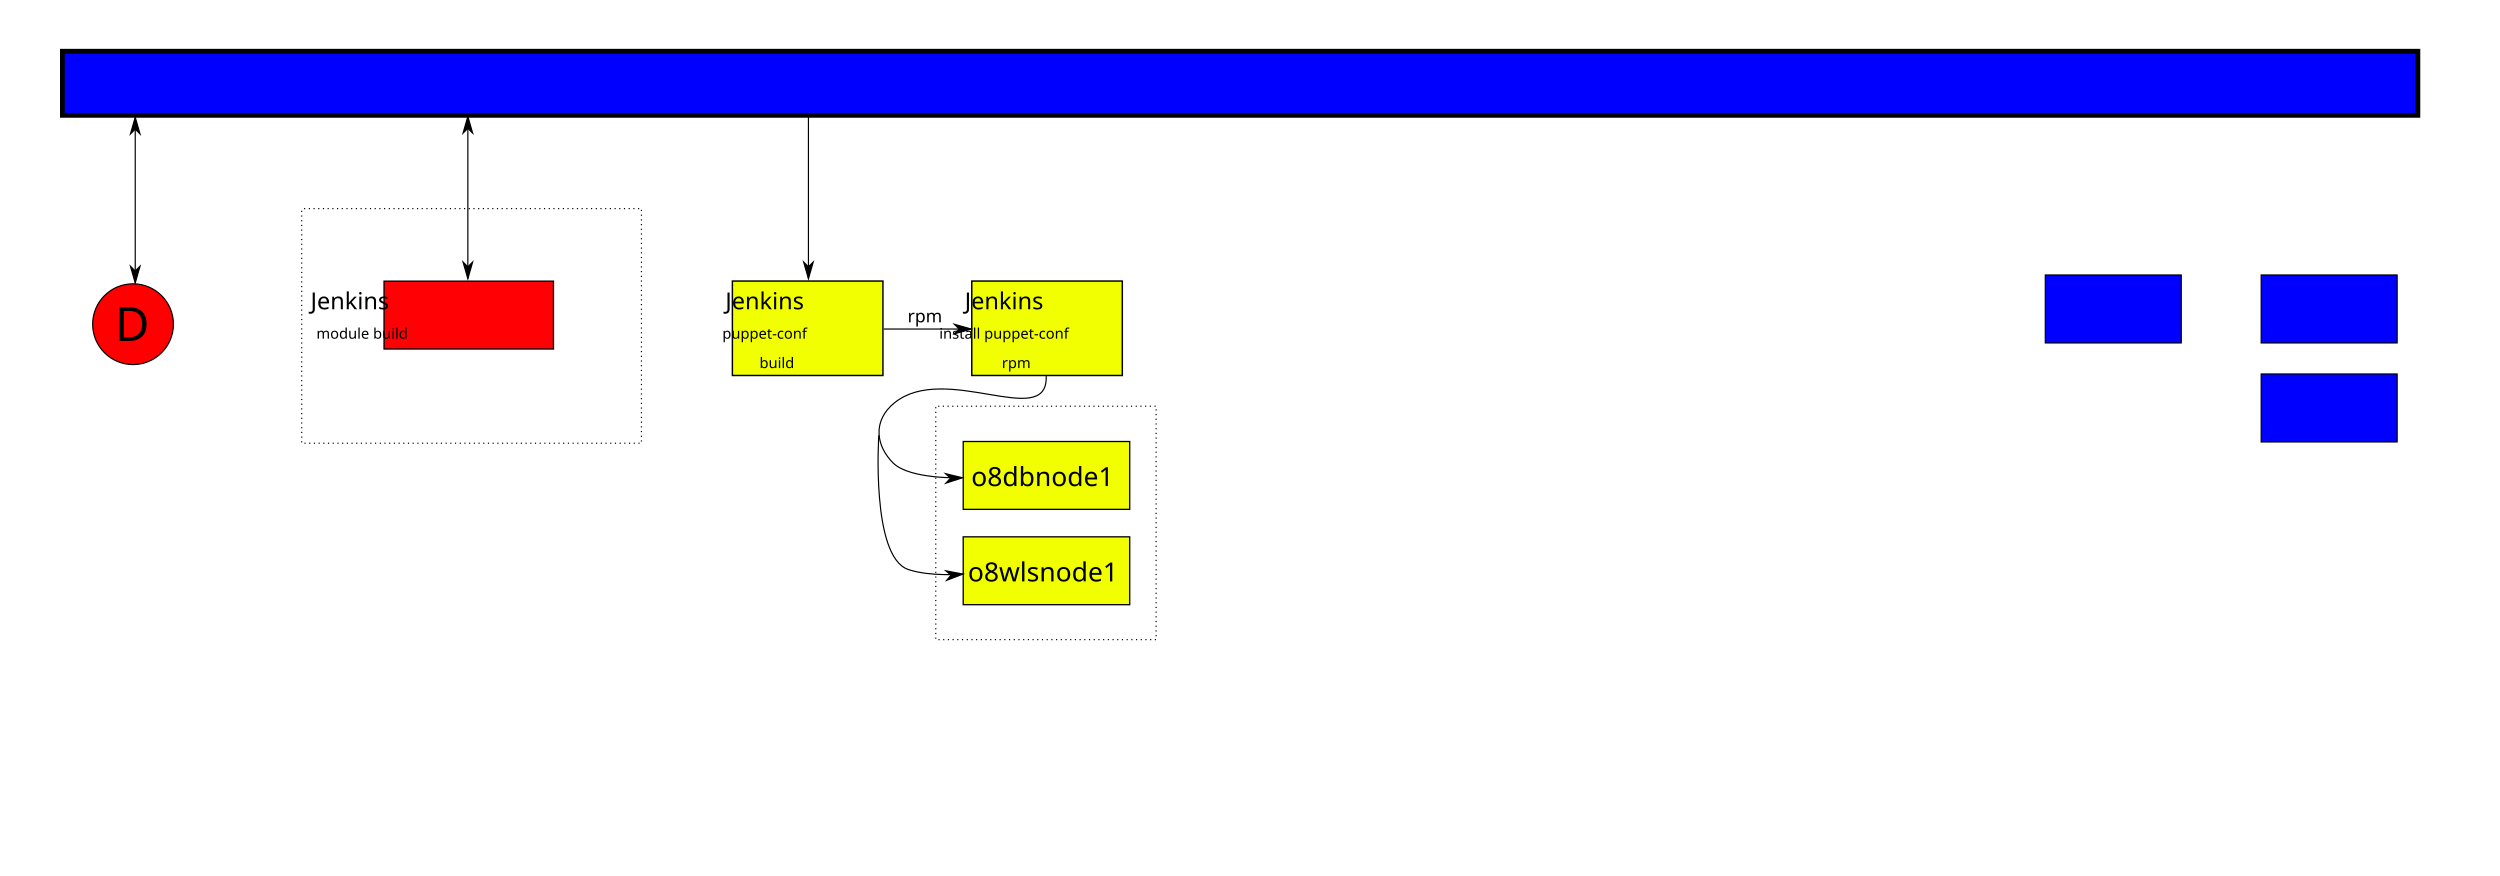
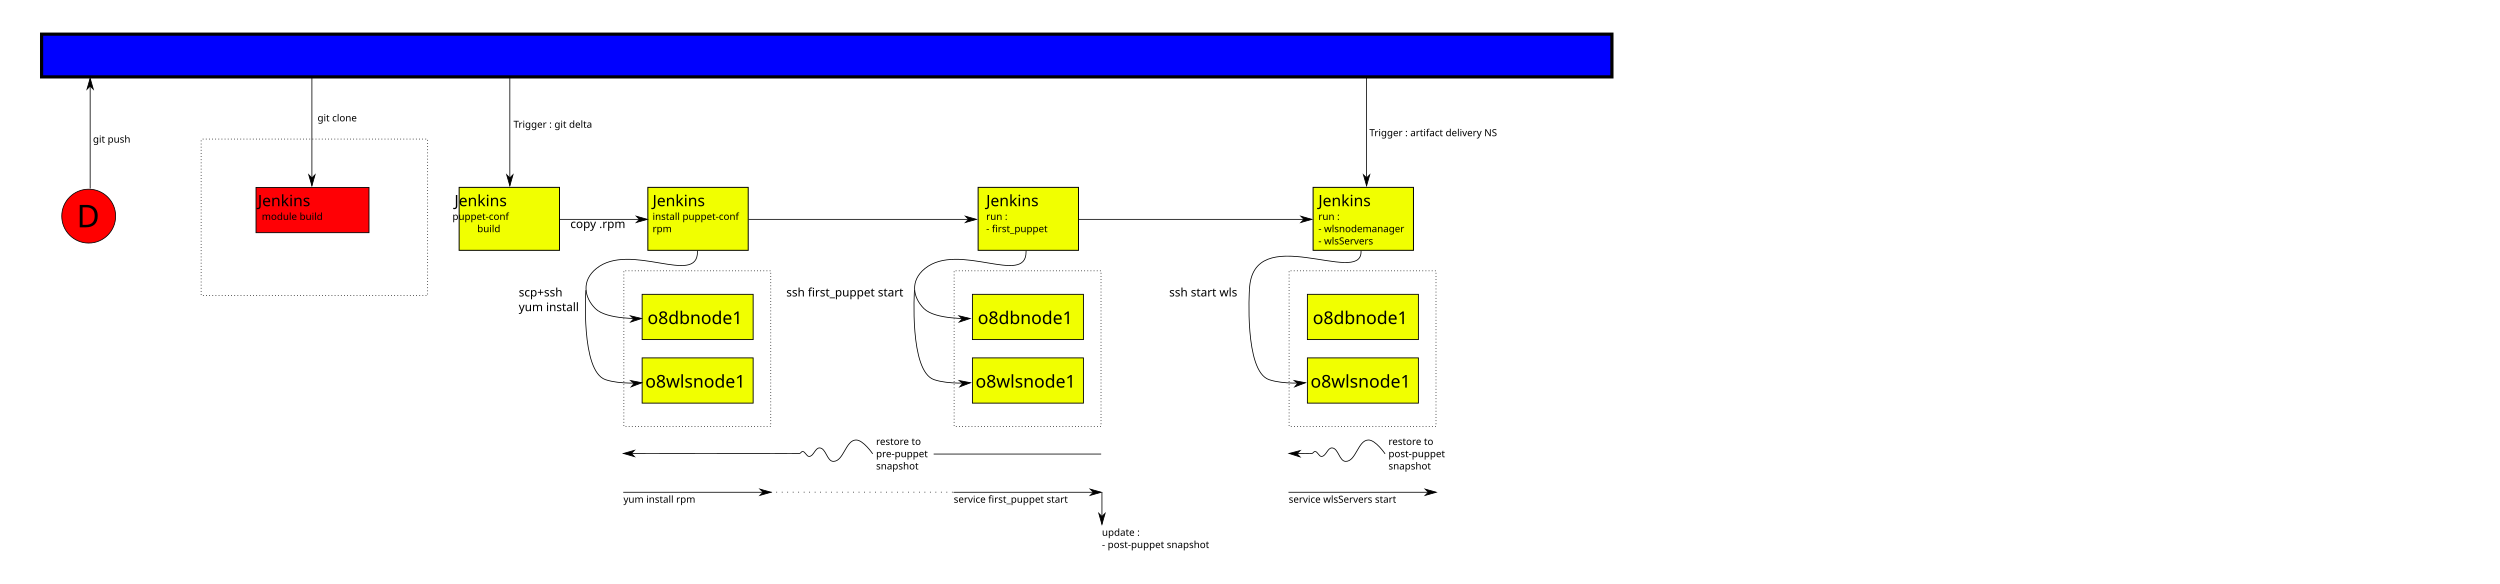
- <svg xmlns="http://www.w3.org/2000/svg" width="600mm" height="210mm" viewBox="0 0 2125.984 744.094" id="svg2" version="1.1">
+ <svg xmlns="http://www.w3.org/2000/svg" width="900mm" height="210mm" viewBox="0 0 3188.976 744.094" id="svg2" version="1.1">
  <defs id="defs4">
-     <marker style="overflow:visible;" id="marker5386" refX="0.0" refY="0.0" orient="auto">
-       <path transform="scale(0.8) rotate(180) translate(12.5,0)" style="fill-rule:evenodd;stroke:#000000;stroke-width:1pt;stroke-opacity:1;fill:#000000;fill-opacity:1" d="M 0.0,0.0 L 5.0,-5.0 L -12.5,0.0 L 5.0,5.0 L 0.0,0.0 z " id="path5388" />
+     <marker style="overflow:visible" id="marker9818" refX="0" refY="0" orient="auto">
+       <path transform="matrix(-0.8,0,0,-0.8,-10,0)" style="fill:#000000;fill-opacity:1;fill-rule:evenodd;stroke:#000000;stroke-width:1pt;stroke-opacity:1" d="M 0,0 5,-5 -12.5,0 5,5 0,0 Z" id="path9820" />
    </marker>
-     <marker orient="auto" refY="0.0" refX="0.0" id="marker5316" style="overflow:visible;">
-       <path id="path5318" d="M 0.0,0.0 L 5.0,-5.0 L -12.5,0.0 L 5.0,5.0 L 0.0,0.0 z " style="fill-rule:evenodd;stroke:#000000;stroke-width:1pt;stroke-opacity:1;fill:#000000;fill-opacity:1" transform="scale(0.8) rotate(180) translate(12.5,0)" />
+     <marker orient="auto" refY="0" refX="0" id="marker9676" style="overflow:visible">
+       <path id="path9678" d="M 0,0 5,-5 -12.5,0 5,5 0,0 Z" style="fill:#000000;fill-opacity:1;fill-rule:evenodd;stroke:#000000;stroke-width:1pt;stroke-opacity:1" transform="matrix(-0.8,0,0,-0.8,-10,0)" />
    </marker>
-     <marker style="overflow:visible;" id="marker5242" refX="0.0" refY="0.0" orient="auto">
-       <path transform="scale(0.8) rotate(180) translate(12.5,0)" style="fill-rule:evenodd;stroke:#000000;stroke-width:1pt;stroke-opacity:1;fill:#000000;fill-opacity:1" d="M 0.0,0.0 L 5.0,-5.0 L -12.5,0.0 L 5.0,5.0 L 0.0,0.0 z " id="path5244" />
+     <marker style="overflow:visible" id="marker9254" refX="0" refY="0" orient="auto">
+       <path transform="matrix(-0.8,0,0,-0.8,-10,0)" style="fill:#000000;fill-opacity:1;fill-rule:evenodd;stroke:#000000;stroke-width:1pt;stroke-opacity:1" d="M 0,0 5,-5 -12.5,0 5,5 0,0 Z" id="path9256" />
    </marker>
-     <marker orient="auto" refY="0.0" refX="0.0" id="marker4640" style="overflow:visible;">
-       <path id="path4642" d="M 0.0,0.0 L 5.0,-5.0 L -12.5,0.0 L 5.0,5.0 L 0.0,0.0 z " style="fill-rule:evenodd;stroke:#000000;stroke-width:1pt;stroke-opacity:1;fill:#000000;fill-opacity:1" transform="scale(0.8) rotate(180) translate(12.5,0)" />
+     <marker style="overflow:visible" id="marker8540" refX="0" refY="0" orient="auto">
+       <path transform="matrix(-0.8,0,0,-0.8,-10,0)" style="fill:#000000;fill-opacity:1;fill-rule:evenodd;stroke:#000000;stroke-width:1pt;stroke-opacity:1" d="M 0,0 5,-5 -12.5,0 5,5 0,0 Z" id="path8542" />
    </marker>
-     <marker orient="auto" refY="0.0" refX="0.0" id="marker4600" style="overflow:visible">
-       <path id="path4602" d="M 0.0,0.0 L 5.0,-5.0 L -12.5,0.0 L 5.0,5.0 L 0.0,0.0 z " style="fill-rule:evenodd;stroke:#000000;stroke-width:1pt;stroke-opacity:1;fill:#000000;fill-opacity:1" transform="scale(0.8) translate(12.5,0)" />
+     <marker orient="auto" refY="0" refX="0" id="marker8330" style="overflow:visible">
+       <path id="path8332" d="M 0,0 5,-5 -12.5,0 5,5 0,0 Z" style="fill:#000000;fill-opacity:1;fill-rule:evenodd;stroke:#000000;stroke-width:1pt;stroke-opacity:1" transform="matrix(0.8,0,0,0.8,10,0)" />
    </marker>
-     <marker style="overflow:visible" id="marker4522" refX="0.0" refY="0.0" orient="auto">
-       <path transform="scale(0.8) translate(12.5,0)" style="fill-rule:evenodd;stroke:#000000;stroke-width:1pt;stroke-opacity:1;fill:#000000;fill-opacity:1" d="M 0.0,0.0 L 5.0,-5.0 L -12.5,0.0 L 5.0,5.0 L 0.0,0.0 z " id="path4524" />
+     <marker orient="auto" refY="0" refX="0" id="marker7606" style="overflow:visible">
+       <path id="path7608" d="M 0,0 5,-5 -12.5,0 5,5 0,0 Z" style="fill:#000000;fill-opacity:1;fill-rule:evenodd;stroke:#000000;stroke-width:1pt;stroke-opacity:1" transform="matrix(-0.8,0,0,-0.8,-10,0)" />
    </marker>
-     <marker style="overflow:visible;" id="marker4482" refX="0.0" refY="0.0" orient="auto">
-       <path transform="scale(0.8) rotate(180) translate(12.5,0)" style="fill-rule:evenodd;stroke:#000000;stroke-width:1pt;stroke-opacity:1;fill:#000000;fill-opacity:1" d="M 0.0,0.0 L 5.0,-5.0 L -12.5,0.0 L 5.0,5.0 L 0.0,0.0 z " id="path4484" />
+     <marker orient="auto" refY="0" refX="0" id="marker7190" style="overflow:visible">
+       <path id="path7192" d="M 0,0 5,-5 -12.5,0 5,5 0,0 Z" style="fill:#000000;fill-opacity:1;fill-rule:evenodd;stroke:#000000;stroke-width:1pt;stroke-opacity:1" transform="matrix(-0.8,0,0,-0.8,-10,0)" />
    </marker>
-     <marker orient="auto" refY="0.0" refX="0.0" id="Arrow1Lend" style="overflow:visible;">
-       <path id="path4169" d="M 0.0,0.0 L 5.0,-5.0 L -12.5,0.0 L 5.0,5.0 L 0.0,0.0 z " style="fill-rule:evenodd;stroke:#000000;stroke-width:1pt;stroke-opacity:1;fill:#000000;fill-opacity:1" transform="scale(0.8) rotate(180) translate(12.5,0)" />
+     <marker orient="auto" refY="0" refX="0" id="marker6250" style="overflow:visible">
+       <path id="path6252" d="M 0,0 5,-5 -12.5,0 5,5 0,0 Z" style="fill:#000000;fill-opacity:1;fill-rule:evenodd;stroke:#000000;stroke-width:1pt;stroke-opacity:1" transform="matrix(-0.8,0,0,-0.8,-10,0)" />
    </marker>
-     <marker orient="auto" refY="0.0" refX="0.0" id="Arrow1Lstart" style="overflow:visible">
-       <path id="path4166" d="M 0.0,0.0 L 5.0,-5.0 L -12.5,0.0 L 5.0,5.0 L 0.0,0.0 z " style="fill-rule:evenodd;stroke:#000000;stroke-width:1pt;stroke-opacity:1;fill:#000000;fill-opacity:1" transform="scale(0.8) translate(12.5,0)" />
+     <marker style="overflow:visible" id="marker6026" refX="0" refY="0" orient="auto">
+       <path transform="matrix(0.8,0,0,0.8,10,0)" style="fill:#000000;fill-opacity:1;fill-rule:evenodd;stroke:#000000;stroke-width:1pt;stroke-opacity:1" d="M 0,0 5,-5 -12.5,0 5,5 0,0 Z" id="path6028" />
+     </marker>
+     <marker style="overflow:visible" id="marker5758" refX="0" refY="0" orient="auto">
+       <path transform="matrix(-0.8,0,0,-0.8,-10,0)" style="fill:#000000;fill-opacity:1;fill-rule:evenodd;stroke:#000000;stroke-width:1pt;stroke-opacity:1" d="M 0,0 5,-5 -12.5,0 5,5 0,0 Z" id="path5760" />
+     </marker>
+     <marker orient="auto" refY="0" refX="0" id="marker5610" style="overflow:visible">
+       <path id="path5612" d="M 0,0 5,-5 -12.5,0 5,5 0,0 Z" style="fill:#000000;fill-opacity:1;fill-rule:evenodd;stroke:#000000;stroke-width:1pt;stroke-opacity:1" transform="matrix(-0.8,0,0,-0.8,-10,0)" />
+     </marker>
+     <marker style="overflow:visible" id="marker5496" refX="0" refY="0" orient="auto">
+       <path transform="matrix(0.8,0,0,0.8,10,0)" style="fill:#000000;fill-opacity:1;fill-rule:evenodd;stroke:#000000;stroke-width:1pt;stroke-opacity:1" d="M 0,0 5,-5 -12.5,0 5,5 0,0 Z" id="path5498" />
+     </marker>
+     <marker style="overflow:visible" id="marker5386" refX="0" refY="0" orient="auto">
+       <path transform="matrix(-0.8,0,0,-0.8,-10,0)" style="fill:#000000;fill-opacity:1;fill-rule:evenodd;stroke:#000000;stroke-width:1pt;stroke-opacity:1" d="M 0,0 5,-5 -12.5,0 5,5 0,0 Z" id="path5388" />
+     </marker>
+     <marker orient="auto" refY="0" refX="0" id="marker5316" style="overflow:visible">
+       <path id="path5318" d="M 0,0 5,-5 -12.5,0 5,5 0,0 Z" style="fill:#000000;fill-opacity:1;fill-rule:evenodd;stroke:#000000;stroke-width:1pt;stroke-opacity:1" transform="matrix(-0.8,0,0,-0.8,-10,0)" />
+     </marker>
+     <marker style="overflow:visible" id="marker5242" refX="0" refY="0" orient="auto">
+       <path transform="matrix(-0.8,0,0,-0.8,-10,0)" style="fill:#000000;fill-opacity:1;fill-rule:evenodd;stroke:#000000;stroke-width:1pt;stroke-opacity:1" d="M 0,0 5,-5 -12.5,0 5,5 0,0 Z" id="path5244" />
+     </marker>
+     <marker orient="auto" refY="0" refX="0" id="marker4640" style="overflow:visible">
+       <path id="path4642" d="M 0,0 5,-5 -12.5,0 5,5 0,0 Z" style="fill:#000000;fill-opacity:1;fill-rule:evenodd;stroke:#000000;stroke-width:1pt;stroke-opacity:1" transform="matrix(-0.8,0,0,-0.8,-10,0)" />
+     </marker>
+     <marker orient="auto" refY="0" refX="0" id="marker4600" style="overflow:visible">
+       <path id="path4602" d="M 0,0 5,-5 -12.5,0 5,5 0,0 Z" style="fill:#000000;fill-opacity:1;fill-rule:evenodd;stroke:#000000;stroke-width:1pt;stroke-opacity:1" transform="matrix(0.8,0,0,0.8,10,0)" />
+     </marker>
+     <marker style="overflow:visible" id="marker4482" refX="0" refY="0" orient="auto">
+       <path transform="matrix(-0.8,0,0,-0.8,-10,0)" style="fill:#000000;fill-opacity:1;fill-rule:evenodd;stroke:#000000;stroke-width:1pt;stroke-opacity:1" d="M 0,0 5,-5 -12.5,0 5,5 0,0 Z" id="path4484" />
+     </marker>
+     <marker orient="auto" refY="0" refX="0" id="Arrow1Lend" style="overflow:visible">
+       <path id="path4169" d="M 0,0 5,-5 -12.5,0 5,5 0,0 Z" style="fill:#000000;fill-opacity:1;fill-rule:evenodd;stroke:#000000;stroke-width:1pt;stroke-opacity:1" transform="matrix(-0.8,0,0,-0.8,-10,0)" />
    </marker>
  </defs>
  <g id="layer1" transform="translate(0,-308.2677)">
-     <rect style="opacity:1;fill:#f1ff00;fill-opacity:0;stroke:#000000;stroke-opacity:1;stroke-width:1;stroke-miterlimit:4;stroke-dasharray:1,3;stroke-dashoffset:10" id="rect4980" width="288.904" height="199.505" x="256.579" y="485.667" />
+     <rect style="opacity:1;fill:#f1ff00;fill-opacity:0;stroke:#000000;stroke-width:1;stroke-miterlimit:4;stroke-dasharray:1, 3;stroke-dashoffset:10;stroke-opacity:1" id="rect4980" width="288.904" height="199.505" x="256.579" y="485.667" />
    <rect style="fill:#0000ff;fill-rule:evenodd;stroke:#000000;stroke-width:4.058px;stroke-linecap:butt;stroke-linejoin:miter;stroke-opacity:1" id="rect3336" width="2003.105" height="54.52" x="53.047" y="351.835" />
    <rect y="547.356" x="326.587" height="57.702" width="144.09" id="rect3338" style="opacity:1;fill:#ff0005;fill-opacity:1;fill-rule:evenodd;stroke:#000000;stroke-width:1.12px;stroke-linecap:butt;stroke-linejoin:miter;stroke-opacity:1" />
-     <rect style="fill:#f1ff00;fill-opacity:1;fill-rule:evenodd;stroke:#000000;stroke-width:1.245px;stroke-linecap:butt;stroke-linejoin:miter;stroke-opacity:1" id="rect3340" width="128.02" height="80.305" x="622.818" y="547.275" />
+     <rect style="fill:#f1ff00;fill-opacity:1;fill-rule:evenodd;stroke:#000000;stroke-width:1.245px;stroke-linecap:butt;stroke-linejoin:miter;stroke-opacity:1" id="rect3340" width="128.02" height="80.305" x="585.675" y="547.275" />
    <rect y="683.716" x="819.105" height="57.711" width="141.6" id="rect3342" style="fill:#f1ff00;fill-opacity:1;fill-rule:evenodd;stroke:#000000;stroke-width:1.11px;stroke-linecap:butt;stroke-linejoin:miter;stroke-opacity:1" />
    <circle style="fill:#ff0000;fill-rule:evenodd;stroke:#000000;stroke-width:1px;stroke-linecap:butt;stroke-linejoin:miter;stroke-opacity:1" id="path3352" cx="113.137" cy="583.966" r="34.345" />
    <text xml:space="preserve" style="font-style:normal;font-weight:normal;font-size:40px;line-height:125%;font-family:sans-serif;letter-spacing:0px;word-spacing:0px;fill:#000000;fill-opacity:1;stroke:none;stroke-width:1px;stroke-linecap:butt;stroke-linejoin:miter;stroke-opacity:1" x="97.857" y="598.209" id="text3350">
      <tspan id="tspan3352" x="97.857" y="598.209">D</tspan>
    </text>
-     <rect style="fill:#0000ff;fill-rule:evenodd;stroke:#000000;stroke-width:1.004px;stroke-linecap:butt;stroke-linejoin:miter;stroke-opacity:1" id="rect4154" width="115.634" height="57.817" x="1739.286" y="542.103" />
-     <rect y="542.103" x="1922.881" height="57.817" width="115.634" id="rect4156" style="fill:#0000ff;fill-rule:evenodd;stroke:#000000;stroke-width:1.004px;stroke-linecap:butt;stroke-linejoin:miter;stroke-opacity:1" />
-     <rect style="fill:#0000ff;fill-rule:evenodd;stroke:#000000;stroke-width:1.004px;stroke-linecap:butt;stroke-linejoin:miter;stroke-opacity:1" id="rect4158" width="115.634" height="57.817" x="1922.881" y="626.293" />
-     <path style="fill:none;fill-rule:evenodd;stroke:#000000;stroke-width:1px;stroke-linecap:butt;stroke-linejoin:miter;stroke-opacity:1;marker-start:url(#Arrow1Lstart);marker-end:url(#Arrow1Lend)" d="m 115,548.791 0,-140.714" id="path4160" />
-     <path style="fill:none;fill-rule:evenodd;stroke:#000000;stroke-width:1px;stroke-linecap:butt;stroke-linejoin:miter;stroke-opacity:1;marker-start:url(#marker4522);marker-end:url(#marker4482)" d="m 397.857,407.362 0,137.857" id="path4474" />
+     <path style="fill:none;fill-rule:evenodd;stroke:#000000;stroke-width:1px;stroke-linecap:butt;stroke-linejoin:miter;stroke-opacity:1;marker-start:;marker-end:url(#Arrow1Lend)" d="m 115,548.791 0,-140.714" id="path4160" />
+     <path style="fill:none;fill-rule:evenodd;stroke:#000000;stroke-width:1px;stroke-linecap:butt;stroke-linejoin:miter;stroke-opacity:1;marker-start:;marker-end:url(#marker4482)" d="m 397.857,407.362 0,137.857" id="path4474" />
    <text xml:space="preserve" style="font-style:normal;font-weight:normal;font-size:40px;line-height:125%;font-family:sans-serif;letter-spacing:0px;word-spacing:0px;fill:#000000;fill-opacity:1;stroke:none;stroke-width:1px;stroke-linecap:butt;stroke-linejoin:miter;stroke-opacity:1" x="398.792" y="571.291" id="text4580">
-       <tspan id="tspan4582" x="333.929" y="571.291" style="font-size:20px;text-anchor:middle;text-align:center">Jenkins</tspan>
-       <tspan x="333.929" y="596.291" id="tspan4584" style="font-size:12.5px;text-anchor:middle;text-align:center">module build</tspan>
+       <tspan id="tspan4582" x="398.792" y="571.291" style="font-size:20px;text-align:center;text-anchor:middle">Jenkins</tspan>
+       <tspan x="398.792" y="588.815" id="tspan4584" style="font-size:12.5px;text-align:center;text-anchor:middle">module build</tspan>
    </text>
-     <path id="path4598" d="m 687.487,407.362 0,137.857" style="fill:none;fill-rule:evenodd;stroke:#000000;stroke-width:1px;stroke-linecap:butt;stroke-linejoin:miter;stroke-opacity:1;marker-end:url(#marker4640)" />
-     <text id="text4974" y="571.291" x="686.649" style="font-style:normal;font-weight:normal;font-size:40px;line-height:125%;font-family:sans-serif;letter-spacing:0px;word-spacing:0px;fill:#000000;fill-opacity:1;stroke:none;stroke-width:1px;stroke-linecap:butt;stroke-linejoin:miter;stroke-opacity:1" xml:space="preserve">
-       <tspan style="font-size:20px;text-align:center;text-anchor:middle" y="571.291" x="686.649" id="tspan4976">Jenkins</tspan>
-       <tspan style="font-size:12.5px;text-align:center;text-anchor:middle" id="tspan4978" y="596.291" x="686.649">puppet-conf</tspan>
-       <tspan style="font-size:12.5px;text-align:center;text-anchor:middle" y="621.291" x="686.649" id="tspan5012">build</tspan>
+     <path id="path4598" d="m 650.345,407.362 0,137.857" style="fill:none;fill-rule:evenodd;stroke:#000000;stroke-width:1px;stroke-linecap:butt;stroke-linejoin:miter;stroke-opacity:1;marker-end:url(#marker4640)" />
+     <text id="text4974" y="571.291" x="649.506" style="font-style:normal;font-weight:normal;font-size:40px;line-height:125%;font-family:sans-serif;letter-spacing:0px;word-spacing:0px;fill:#000000;fill-opacity:1;stroke:none;stroke-width:1px;stroke-linecap:butt;stroke-linejoin:miter;stroke-opacity:1" xml:space="preserve">
+       <tspan style="font-size:20px;text-align:center;text-anchor:middle" y="571.291" x="649.506" id="tspan4976">Jenkins</tspan>
+       <tspan style="font-size:12.5px;text-align:center;text-anchor:middle" id="tspan4978" y="588.815" x="649.506">puppet-conf</tspan>
+       <tspan style="font-size:12.5px;text-align:center;text-anchor:middle" y="604.44" x="649.506" id="tspan5012">build</tspan>
    </text>
    <text xml:space="preserve" style="font-style:normal;font-weight:normal;font-size:40px;line-height:125%;font-family:sans-serif;letter-spacing:0px;word-spacing:0px;fill:#000000;fill-opacity:1;stroke:none;stroke-width:1px;stroke-linecap:butt;stroke-linejoin:miter;stroke-opacity:1" x="825.942" y="721.639" id="text5000">
      <tspan id="tspan5002" x="825.942" y="721.639" style="font-size:22.5px">o8dbnode1</tspan>
    </text>
    <rect style="fill:#f1ff00;fill-opacity:1;fill-rule:evenodd;stroke:#000000;stroke-width:1.11px;stroke-linecap:butt;stroke-linejoin:miter;stroke-opacity:1" id="rect5004" width="141.6" height="57.711" x="819.105" y="764.787" />
    <text id="text5006" y="802.71" x="823.085" style="font-style:normal;font-weight:normal;font-size:40px;line-height:125%;font-family:sans-serif;letter-spacing:0px;word-spacing:0px;fill:#000000;fill-opacity:1;stroke:none;stroke-width:1px;stroke-linecap:butt;stroke-linejoin:miter;stroke-opacity:1" xml:space="preserve">
      <tspan style="font-size:22.5px" y="802.71" x="823.085" id="tspan5008">o8wlsnode1</tspan>
    </text>
    <rect style="opacity:1;fill:#f1ff00;fill-opacity:0;stroke:#000000;stroke-width:1;stroke-miterlimit:4;stroke-dasharray:1, 3;stroke-dashoffset:10;stroke-opacity:1" id="rect5010" width="187.383" height="198.495" x="795.774" y="653.706" />
    <rect y="547.275" x="826.389" height="80.305" width="128.02" id="rect5224" style="fill:#f1ff00;fill-opacity:1;fill-rule:evenodd;stroke:#000000;stroke-width:1.245px;stroke-linecap:butt;stroke-linejoin:miter;stroke-opacity:1" />
-     <text xml:space="preserve" style="font-style:normal;font-weight:normal;font-size:40px;line-height:125%;font-family:sans-serif;letter-spacing:0px;word-spacing:0px;fill:#000000;fill-opacity:1;stroke:none;stroke-width:1px;stroke-linecap:butt;stroke-linejoin:miter;stroke-opacity:1" x="890.22" y="571.291" id="text5226">
-       <tspan id="tspan5228" x="890.22" y="571.291" style="font-size:20px;text-align:center;text-anchor:middle">Jenkins</tspan>
-       <tspan x="890.22" y="596.291" id="tspan5230" style="font-size:12.5px;text-align:center;text-anchor:middle">install puppet-conf</tspan>
-       <tspan id="tspan5232" x="890.22" y="621.291" style="font-size:12.5px;text-align:center;text-anchor:middle">rpm</tspan>
+     <text xml:space="preserve" style="font-style:normal;font-weight:normal;font-size:40px;line-height:125%;font-family:sans-serif;letter-spacing:0px;word-spacing:0px;fill:#000000;fill-opacity:1;stroke:none;stroke-width:1px;stroke-linecap:butt;stroke-linejoin:miter;stroke-opacity:1" x="832.363" y="571.291" id="text5226">
+       <tspan id="tspan5228" x="832.363" y="571.291" style="font-size:20px;text-align:start;text-anchor:start">Jenkins</tspan>
+       <tspan x="832.363" y="588.815" id="tspan5230" style="font-size:12.5px;text-align:start;text-anchor:start">install puppet-conf</tspan>
+       <tspan id="tspan5232" x="832.363" y="604.44" style="font-size:12.5px;text-align:start;text-anchor:start">rpm</tspan>
    </text>
-     <path style="fill:none;fill-rule:evenodd;stroke:#000000;stroke-width:1px;stroke-linecap:butt;stroke-linejoin:miter;stroke-opacity:1;marker-end:url(#marker5242)" d="m 751.429,588.076 74.286,0" id="path5234" />
-     <text xml:space="preserve" style="font-style:normal;font-weight:normal;font-size:40px;line-height:125%;font-family:sans-serif;letter-spacing:0px;word-spacing:0px;fill:#000000;fill-opacity:1;stroke:none;stroke-width:1px;stroke-linecap:butt;stroke-linejoin:miter;stroke-opacity:1" x="771.786" y="582.362" id="text5300">
-       <tspan id="tspan5302" x="771.786" y="582.362" style="font-size:15px">rpm</tspan>
+     <path style="fill:none;fill-rule:evenodd;stroke:#000000;stroke-width:1px;stroke-linecap:butt;stroke-linejoin:miter;stroke-opacity:1;marker-end:url(#marker5242)" d="m 713.571,588.076 112.143,0" id="path5234" />
+     <text xml:space="preserve" style="font-style:normal;font-weight:normal;font-size:40px;line-height:125%;font-family:sans-serif;letter-spacing:0px;word-spacing:0px;fill:#000000;fill-opacity:1;stroke:none;stroke-width:1px;stroke-linecap:butt;stroke-linejoin:miter;stroke-opacity:1" x="727.5" y="599.148" id="text5300">
+       <tspan id="tspan5302" x="727.5" y="599.148" style="font-size:15px">copy .rpm</tspan>
    </text>
    <path style="fill:none;fill-rule:evenodd;stroke:#000000;stroke-width:1px;stroke-linecap:butt;stroke-linejoin:miter;stroke-opacity:1;marker-end:url(#marker5316)" d="m 889.692,628.098 0,1.413 c 0,44.077 -86.07,-13.317 -128.968,21.247 -19.161,15.439 -15.658,37.006 -1.133,51.293 14.463,14.226 58.719,12.5 58.719,12.5" id="path5306" />
    <path style="fill:none;fill-rule:evenodd;stroke:#000000;stroke-width:1px;stroke-linecap:butt;stroke-linejoin:miter;stroke-opacity:1;marker-start:url(#marker4600)" d="m 818.75,796.469 c 0,0 -27.658,2.462 -46.429,-3.929 -31.796,-10.826 -25,-114.107 -25,-114.107" id="path5308" />
+     <path style="fill:none;fill-rule:evenodd;stroke:#000000;stroke-width:1px;stroke-linecap:butt;stroke-linejoin:miter;stroke-opacity:1;marker-end:url(#marker5610)" d="m 794.99,936.186 188.393,0" id="path5486" />
+     <path style="fill:none;fill-rule:evenodd;stroke:#000000;stroke-width:1px;stroke-linecap:butt;stroke-linejoin:miter;stroke-opacity:1;marker-end:url(#marker5386)" d="m 1113.229,887.202 c 0,0 -12.202,-18 -21.466,-17.678 -13.211,0.459 -15.571,27.404 -28.789,27.274 -8.155,-0.08 -9.28,-16.779 -17.425,-17.173 -5.739,-0.277 -7.64,10.764 -13.385,10.859 -3.485,0.058 -4.852,-6.157 -8.334,-6.313 -1.587,-0.071 -2.453,2.478 -4.041,2.525 -13.346,0.396 -224.506,0 -224.506,0" id="path5488" />
+     <text xml:space="preserve" style="font-style:normal;font-weight:normal;font-size:40px;line-height:125%;font-family:sans-serif;letter-spacing:0px;word-spacing:0px;fill:#000000;fill-opacity:1;stroke:none;stroke-width:1px;stroke-linecap:butt;stroke-linejoin:miter;stroke-opacity:1" x="1117.5" y="875.868" id="text5596">
+       <tspan id="tspan5598" x="1117.5" y="875.868" style="font-size:12.5px">restore to</tspan>
+       <tspan x="1117.5" y="891.493" id="tspan5600" style="font-size:12.5px">pre-puppet</tspan>
+       <tspan x="1117.5" y="907.118" id="tspan5602" style="font-size:12.5px">snapshot</tspan>
+     </text>
+     <text xml:space="preserve" style="font-style:normal;font-weight:normal;font-size:12.5px;line-height:125%;font-family:sans-serif;letter-spacing:0px;word-spacing:0px;fill:#000000;fill-opacity:1;stroke:none;stroke-width:1px;stroke-linecap:butt;stroke-linejoin:miter;stroke-opacity:1" x="795.243" y="949.579" id="text5692">
+       <tspan id="tspan5694" x="795.243" y="949.579">yum install rpm</tspan>
+     </text>
+     <rect style="fill:#f1ff00;fill-opacity:1;fill-rule:evenodd;stroke:#000000;stroke-width:1.11px;stroke-linecap:butt;stroke-linejoin:miter;stroke-opacity:1" id="rect5696" width="141.6" height="57.711" x="1240.399" y="683.716" />
+     <text id="text5698" y="721.639" x="1247.236" style="font-style:normal;font-weight:normal;font-size:40px;line-height:125%;font-family:sans-serif;letter-spacing:0px;word-spacing:0px;fill:#000000;fill-opacity:1;stroke:none;stroke-width:1px;stroke-linecap:butt;stroke-linejoin:miter;stroke-opacity:1" xml:space="preserve">
+       <tspan style="font-size:22.5px" y="721.639" x="1247.236" id="tspan5700">o8dbnode1</tspan>
+     </text>
+     <rect y="764.787" x="1240.399" height="57.711" width="141.6" id="rect5702" style="fill:#f1ff00;fill-opacity:1;fill-rule:evenodd;stroke:#000000;stroke-width:1.11px;stroke-linecap:butt;stroke-linejoin:miter;stroke-opacity:1" />
+     <text xml:space="preserve" style="font-style:normal;font-weight:normal;font-size:40px;line-height:125%;font-family:sans-serif;letter-spacing:0px;word-spacing:0px;fill:#000000;fill-opacity:1;stroke:none;stroke-width:1px;stroke-linecap:butt;stroke-linejoin:miter;stroke-opacity:1" x="1244.379" y="802.71" id="text5704">
+       <tspan id="tspan5706" x="1244.379" y="802.71" style="font-size:22.5px">o8wlsnode1</tspan>
+     </text>
+     <rect y="653.706" x="1217.067" height="198.495" width="187.383" id="rect5708" style="opacity:1;fill:#f1ff00;fill-opacity:0;stroke:#000000;stroke-width:1;stroke-miterlimit:4;stroke-dasharray:1, 3;stroke-dashoffset:10;stroke-opacity:1" />
+     <rect style="fill:#f1ff00;fill-opacity:1;fill-rule:evenodd;stroke:#000000;stroke-width:1.245px;stroke-linecap:butt;stroke-linejoin:miter;stroke-opacity:1" id="rect5710" width="128.02" height="80.305" x="1247.683" y="547.275" />
+     <text id="text5712" y="571.291" x="1257.943" style="font-style:normal;font-weight:normal;font-size:40px;line-height:125%;font-family:sans-serif;letter-spacing:0px;word-spacing:0px;fill:#000000;fill-opacity:1;stroke:none;stroke-width:1px;stroke-linecap:butt;stroke-linejoin:miter;stroke-opacity:1" xml:space="preserve">
+       <tspan style="font-size:20px;text-align:start;text-anchor:start" y="571.291" x="1257.943" id="tspan5714">Jenkins</tspan>
+       <tspan style="font-size:12.5px;text-align:start;text-anchor:start" y="588.815" x="1257.943" id="tspan5718">run :</tspan>
+       <tspan style="font-size:12.5px;text-align:start;text-anchor:start" y="604.44" x="1257.943" id="tspan8530">- first_puppet</tspan>
+     </text>
+     <path id="path5720" d="m 1216.284,936.186 188.393,0" style="fill:none;fill-rule:evenodd;stroke:#000000;stroke-width:1px;stroke-linecap:butt;stroke-linejoin:miter;stroke-opacity:1;marker-end:url(#marker5610)" />
+     <text id="text5732" y="949.579" x="1216.536" style="font-style:normal;font-weight:normal;font-size:12.5px;line-height:125%;font-family:sans-serif;letter-spacing:0px;word-spacing:0px;fill:#000000;fill-opacity:1;stroke:none;stroke-width:1px;stroke-linecap:butt;stroke-linejoin:miter;stroke-opacity:1" xml:space="preserve">
+       <tspan y="949.579" x="1216.536" id="tspan5734">service first_puppet start</tspan>
+     </text>
+     <text id="text5736" y="686.408" x="661.679" style="font-style:normal;font-weight:normal;font-size:40px;line-height:125%;font-family:sans-serif;letter-spacing:0px;word-spacing:0px;fill:#000000;fill-opacity:1;stroke:none;stroke-width:1px;stroke-linecap:butt;stroke-linejoin:miter;stroke-opacity:1" xml:space="preserve">
+       <tspan style="font-size:15px" y="686.408" x="661.679" id="tspan5738">scp+ssh</tspan>
+       <tspan style="font-size:15px" y="705.158" x="661.679" id="tspan5740">yum install</tspan>
+     </text>
+     <path id="path5754" d="m 1308.843,628.098 0,1.413 c 0,44.077 -86.07,-13.317 -128.968,21.247 -19.161,15.439 -15.658,37.006 -1.133,51.293 14.463,14.226 58.719,12.5 58.719,12.5" style="fill:none;fill-rule:evenodd;stroke:#000000;stroke-width:1px;stroke-linecap:butt;stroke-linejoin:miter;stroke-opacity:1;marker-end:url(#marker5758)" />
+     <path id="path5756" d="m 1237.901,796.469 c 0,0 -27.658,2.462 -46.429,-3.929 -31.796,-10.826 -25,-114.107 -25,-114.107" style="fill:none;fill-rule:evenodd;stroke:#000000;stroke-width:1px;stroke-linecap:butt;stroke-linejoin:miter;stroke-opacity:1;marker-start:url(#marker6026)" />
+     <text xml:space="preserve" style="font-style:normal;font-weight:normal;font-size:40px;line-height:125%;font-family:sans-serif;letter-spacing:0px;word-spacing:0px;fill:#000000;fill-opacity:1;stroke:none;stroke-width:1px;stroke-linecap:butt;stroke-linejoin:miter;stroke-opacity:1" x="1002.973" y="686.408" id="text6162">
+       <tspan id="tspan6166" x="1002.973" y="686.408" style="font-size:15px">ssh first_puppet start</tspan>
+     </text>
+     <path id="path6248" d="m 954.81,588.076 290.714,0" style="fill:none;fill-rule:evenodd;stroke:#000000;stroke-width:1px;stroke-linecap:butt;stroke-linejoin:miter;stroke-opacity:1;marker-end:url(#marker6250)" />
+     <rect y="683.716" x="1667.693" height="57.711" width="141.6" id="rect7560" style="fill:#f1ff00;fill-opacity:1;fill-rule:evenodd;stroke:#000000;stroke-width:1.11px;stroke-linecap:butt;stroke-linejoin:miter;stroke-opacity:1" />
+     <text xml:space="preserve" style="font-style:normal;font-weight:normal;font-size:40px;line-height:125%;font-family:sans-serif;letter-spacing:0px;word-spacing:0px;fill:#000000;fill-opacity:1;stroke:none;stroke-width:1px;stroke-linecap:butt;stroke-linejoin:miter;stroke-opacity:1" x="1674.53" y="721.639" id="text7562">
+       <tspan id="tspan7564" x="1674.53" y="721.639" style="font-size:22.5px">o8dbnode1</tspan>
+     </text>
+     <rect style="fill:#f1ff00;fill-opacity:1;fill-rule:evenodd;stroke:#000000;stroke-width:1.11px;stroke-linecap:butt;stroke-linejoin:miter;stroke-opacity:1" id="rect7566" width="141.6" height="57.711" x="1667.693" y="764.787" />
+     <text id="text7568" y="802.71" x="1671.673" style="font-style:normal;font-weight:normal;font-size:40px;line-height:125%;font-family:sans-serif;letter-spacing:0px;word-spacing:0px;fill:#000000;fill-opacity:1;stroke:none;stroke-width:1px;stroke-linecap:butt;stroke-linejoin:miter;stroke-opacity:1" xml:space="preserve">
+       <tspan style="font-size:22.5px" y="802.71" x="1671.673" id="tspan7570">o8wlsnode1</tspan>
+     </text>
+     <rect style="opacity:1;fill:#f1ff00;fill-opacity:0;stroke:#000000;stroke-width:1;stroke-miterlimit:4;stroke-dasharray:1, 3;stroke-dashoffset:10;stroke-opacity:1" id="rect7572" width="187.383" height="198.495" x="1644.362" y="653.706" />
+     <rect y="547.275" x="1674.977" height="80.305" width="128.02" id="rect7574" style="fill:#f1ff00;fill-opacity:1;fill-rule:evenodd;stroke:#000000;stroke-width:1.245px;stroke-linecap:butt;stroke-linejoin:miter;stroke-opacity:1" />
+     <text xml:space="preserve" style="font-style:normal;font-weight:normal;font-size:40px;line-height:125%;font-family:sans-serif;letter-spacing:0px;word-spacing:0px;fill:#000000;fill-opacity:1;stroke:none;stroke-width:1px;stroke-linecap:butt;stroke-linejoin:miter;stroke-opacity:1" x="1681.666" y="571.291" id="text7576">
+       <tspan id="tspan7578" x="1681.666" y="571.291" style="font-size:20px;text-align:start;text-anchor:start">Jenkins</tspan>
+       <tspan id="tspan7580" x="1681.666" y="588.815" style="font-size:12.5px;text-align:start;text-anchor:start">run :</tspan>
+       <tspan x="1681.666" y="604.44" style="font-size:12.5px;text-align:start;text-anchor:start" id="tspan8526">- wlsnodemanager</tspan>
+       <tspan x="1681.666" y="620.065" style="font-size:12.5px;text-align:start;text-anchor:start" id="tspan8528">- wlsServers</tspan>
+     </text>
+     <path style="fill:none;fill-rule:evenodd;stroke:#000000;stroke-width:1px;stroke-linecap:butt;stroke-linejoin:miter;stroke-opacity:1;marker-end:url(#marker5610)" d="m 1643.578,936.186 188.393,0" id="path7582" />
+     <path style="fill:none;fill-rule:evenodd;stroke:#000000;stroke-width:1px;stroke-linecap:butt;stroke-linejoin:miter;stroke-opacity:1;marker-end:url(#marker7190)" d="m 1766.817,887.202 c 0,0 -12.202,-18 -21.466,-17.678 -13.211,0.459 -15.571,27.404 -28.789,27.274 -8.155,-0.08 -9.28,-16.779 -17.425,-17.173 -5.739,-0.277 -7.64,10.764 -13.384,10.859 -3.485,0.058 -4.852,-6.157 -8.334,-6.313 -1.587,-0.071 -2.453,2.478 -4.041,2.525 -13.346,0.396 -29.042,0 -29.042,0" id="path7584" />
+     <text xml:space="preserve" style="font-style:normal;font-weight:normal;font-size:40px;line-height:125%;font-family:sans-serif;letter-spacing:0px;word-spacing:0px;fill:#000000;fill-opacity:1;stroke:none;stroke-width:1px;stroke-linecap:butt;stroke-linejoin:miter;stroke-opacity:1" x="1771.088" y="875.868" id="text7586">
+       <tspan id="tspan7588" x="1771.088" y="875.868" style="font-size:12.5px">restore to</tspan>
+       <tspan x="1771.088" y="891.493" id="tspan7590" style="font-size:12.5px">post-puppet</tspan>
+       <tspan x="1771.088" y="907.118" id="tspan7592" style="font-size:12.5px">snapshot</tspan>
+     </text>
+     <text xml:space="preserve" style="font-style:normal;font-weight:normal;font-size:12.5px;line-height:125%;font-family:sans-serif;letter-spacing:0px;word-spacing:0px;fill:#000000;fill-opacity:1;stroke:none;stroke-width:1px;stroke-linecap:butt;stroke-linejoin:miter;stroke-opacity:1" x="1643.831" y="949.579" id="text7594">
+       <tspan id="tspan7596" x="1643.831" y="949.579">service wlsServers start</tspan>
+     </text>
+     <path style="fill:none;fill-rule:evenodd;stroke:#000000;stroke-width:1px;stroke-linecap:butt;stroke-linejoin:miter;stroke-opacity:1" d="m 1736.137,628.098 0,1.413 c 0,44.077 -139.103,-40.843 -142.352,48.521" id="path7598" />
+     <path style="fill:none;fill-rule:evenodd;stroke:#000000;stroke-width:1px;stroke-linecap:butt;stroke-linejoin:miter;stroke-opacity:1;marker-start:url(#marker8330)" d="m 1665.195,796.469 c 0,0 -27.658,2.462 -46.429,-3.929 -31.796,-10.826 -25,-114.732 -25,-114.732" id="path7600" />
+     <text id="text7602" y="686.408" x="1491.382" style="font-style:normal;font-weight:normal;font-size:40px;line-height:125%;font-family:sans-serif;letter-spacing:0px;word-spacing:0px;fill:#000000;fill-opacity:1;stroke:none;stroke-width:1px;stroke-linecap:butt;stroke-linejoin:miter;stroke-opacity:1" xml:space="preserve">
+       <tspan style="font-size:15px" y="686.408" x="1491.382" id="tspan7604">ssh start wls</tspan>
+     </text>
+     <path style="fill:none;fill-rule:evenodd;stroke:#000000;stroke-width:1px;stroke-linecap:butt;stroke-linejoin:miter;stroke-opacity:1;marker-end:url(#marker8540)" d="m 1375.723,588.076 297.659,0" id="path8538" />
+     <path style="fill:none;fill-rule:evenodd;stroke:#000000;stroke-width:1px;stroke-linecap:butt;stroke-linejoin:miter;stroke-opacity:1;marker-end:url(#marker9254)" d="m 1743.202,407.362 0,137.857" id="path9252" />
+     <text xml:space="preserve" style="font-style:normal;font-weight:normal;font-size:12.5px;line-height:125%;font-family:sans-serif;letter-spacing:0px;word-spacing:0px;fill:#000000;fill-opacity:1;stroke:none;stroke-width:1px;stroke-linecap:butt;stroke-linejoin:miter;stroke-opacity:1" x="1746.786" y="482.005" id="text9660">
+       <tspan id="tspan9662" x="1746.786" y="482.005">Trigger : artifact delivery NS</tspan>
+     </text>
+     <text xml:space="preserve" style="font-style:normal;font-weight:normal;font-size:12.5px;line-height:125%;font-family:sans-serif;letter-spacing:0px;word-spacing:0px;fill:#000000;fill-opacity:1;stroke:none;stroke-width:1px;stroke-linecap:butt;stroke-linejoin:miter;stroke-opacity:1" x="655" y="471.291" id="text9664">
+       <tspan id="tspan9666" x="655" y="471.291">Trigger : git delta</tspan>
+     </text>
+     <path style="fill:none;fill-rule:evenodd;stroke:#000000;stroke-width:1px;stroke-linecap:butt;stroke-linejoin:miter;stroke-opacity:1;marker-end:url(#marker9676)" d="m 1405.627,936.068 0,41.037" id="path9668" />
+     <text xml:space="preserve" style="font-style:normal;font-weight:normal;font-size:12.5px;line-height:125%;font-family:sans-serif;letter-spacing:0px;word-spacing:0px;fill:#000000;fill-opacity:1;stroke:none;stroke-width:1px;stroke-linecap:butt;stroke-linejoin:miter;stroke-opacity:1" x="1405.627" y="991.753" id="text9812">
+       <tspan id="tspan9814" x="1405.627" y="991.753">update :</tspan>
+       <tspan x="1405.627" y="1007.378" id="tspan9816">- post-puppet snapshot</tspan>
+     </text>
+     <path style="fill:none;fill-rule:evenodd;stroke:#000000;stroke-width:1;stroke-linecap:butt;stroke-linejoin:miter;stroke-opacity:1;stroke-miterlimit:4;stroke-dasharray:1,6;stroke-dashoffset:0" d="m 983.257,936.068 233.886,0" id="path9960" />
+     <path style="fill:none;fill-rule:evenodd;stroke:#000000;stroke-width:1;stroke-linecap:butt;stroke-linejoin:miter;stroke-opacity:1;stroke-miterlimit:4;stroke-dasharray:none;stroke-dashoffset:0" d="m 1190.97,887.455 213.647,0" id="path10478" />
+     <text xml:space="preserve" style="font-style:normal;font-weight:normal;font-size:12.5px;line-height:125%;font-family:sans-serif;letter-spacing:0px;word-spacing:0px;fill:#000000;fill-opacity:1;stroke:none;stroke-width:1px;stroke-linecap:butt;stroke-linejoin:miter;stroke-opacity:1" x="118.571" y="490.219" id="text10750">
+       <tspan id="tspan10752" x="118.571" y="490.219">git push</tspan>
+     </text>
+     <text xml:space="preserve" style="font-style:normal;font-weight:normal;font-size:12.5px;line-height:125%;font-family:sans-serif;letter-spacing:0px;word-spacing:0px;fill:#000000;fill-opacity:1;stroke:none;stroke-width:1px;stroke-linecap:butt;stroke-linejoin:miter;stroke-opacity:1" x="405" y="463.077" id="text10754">
+       <tspan id="tspan10756" x="405" y="463.077">git clone</tspan>
+     </text>
  </g>
</svg>
